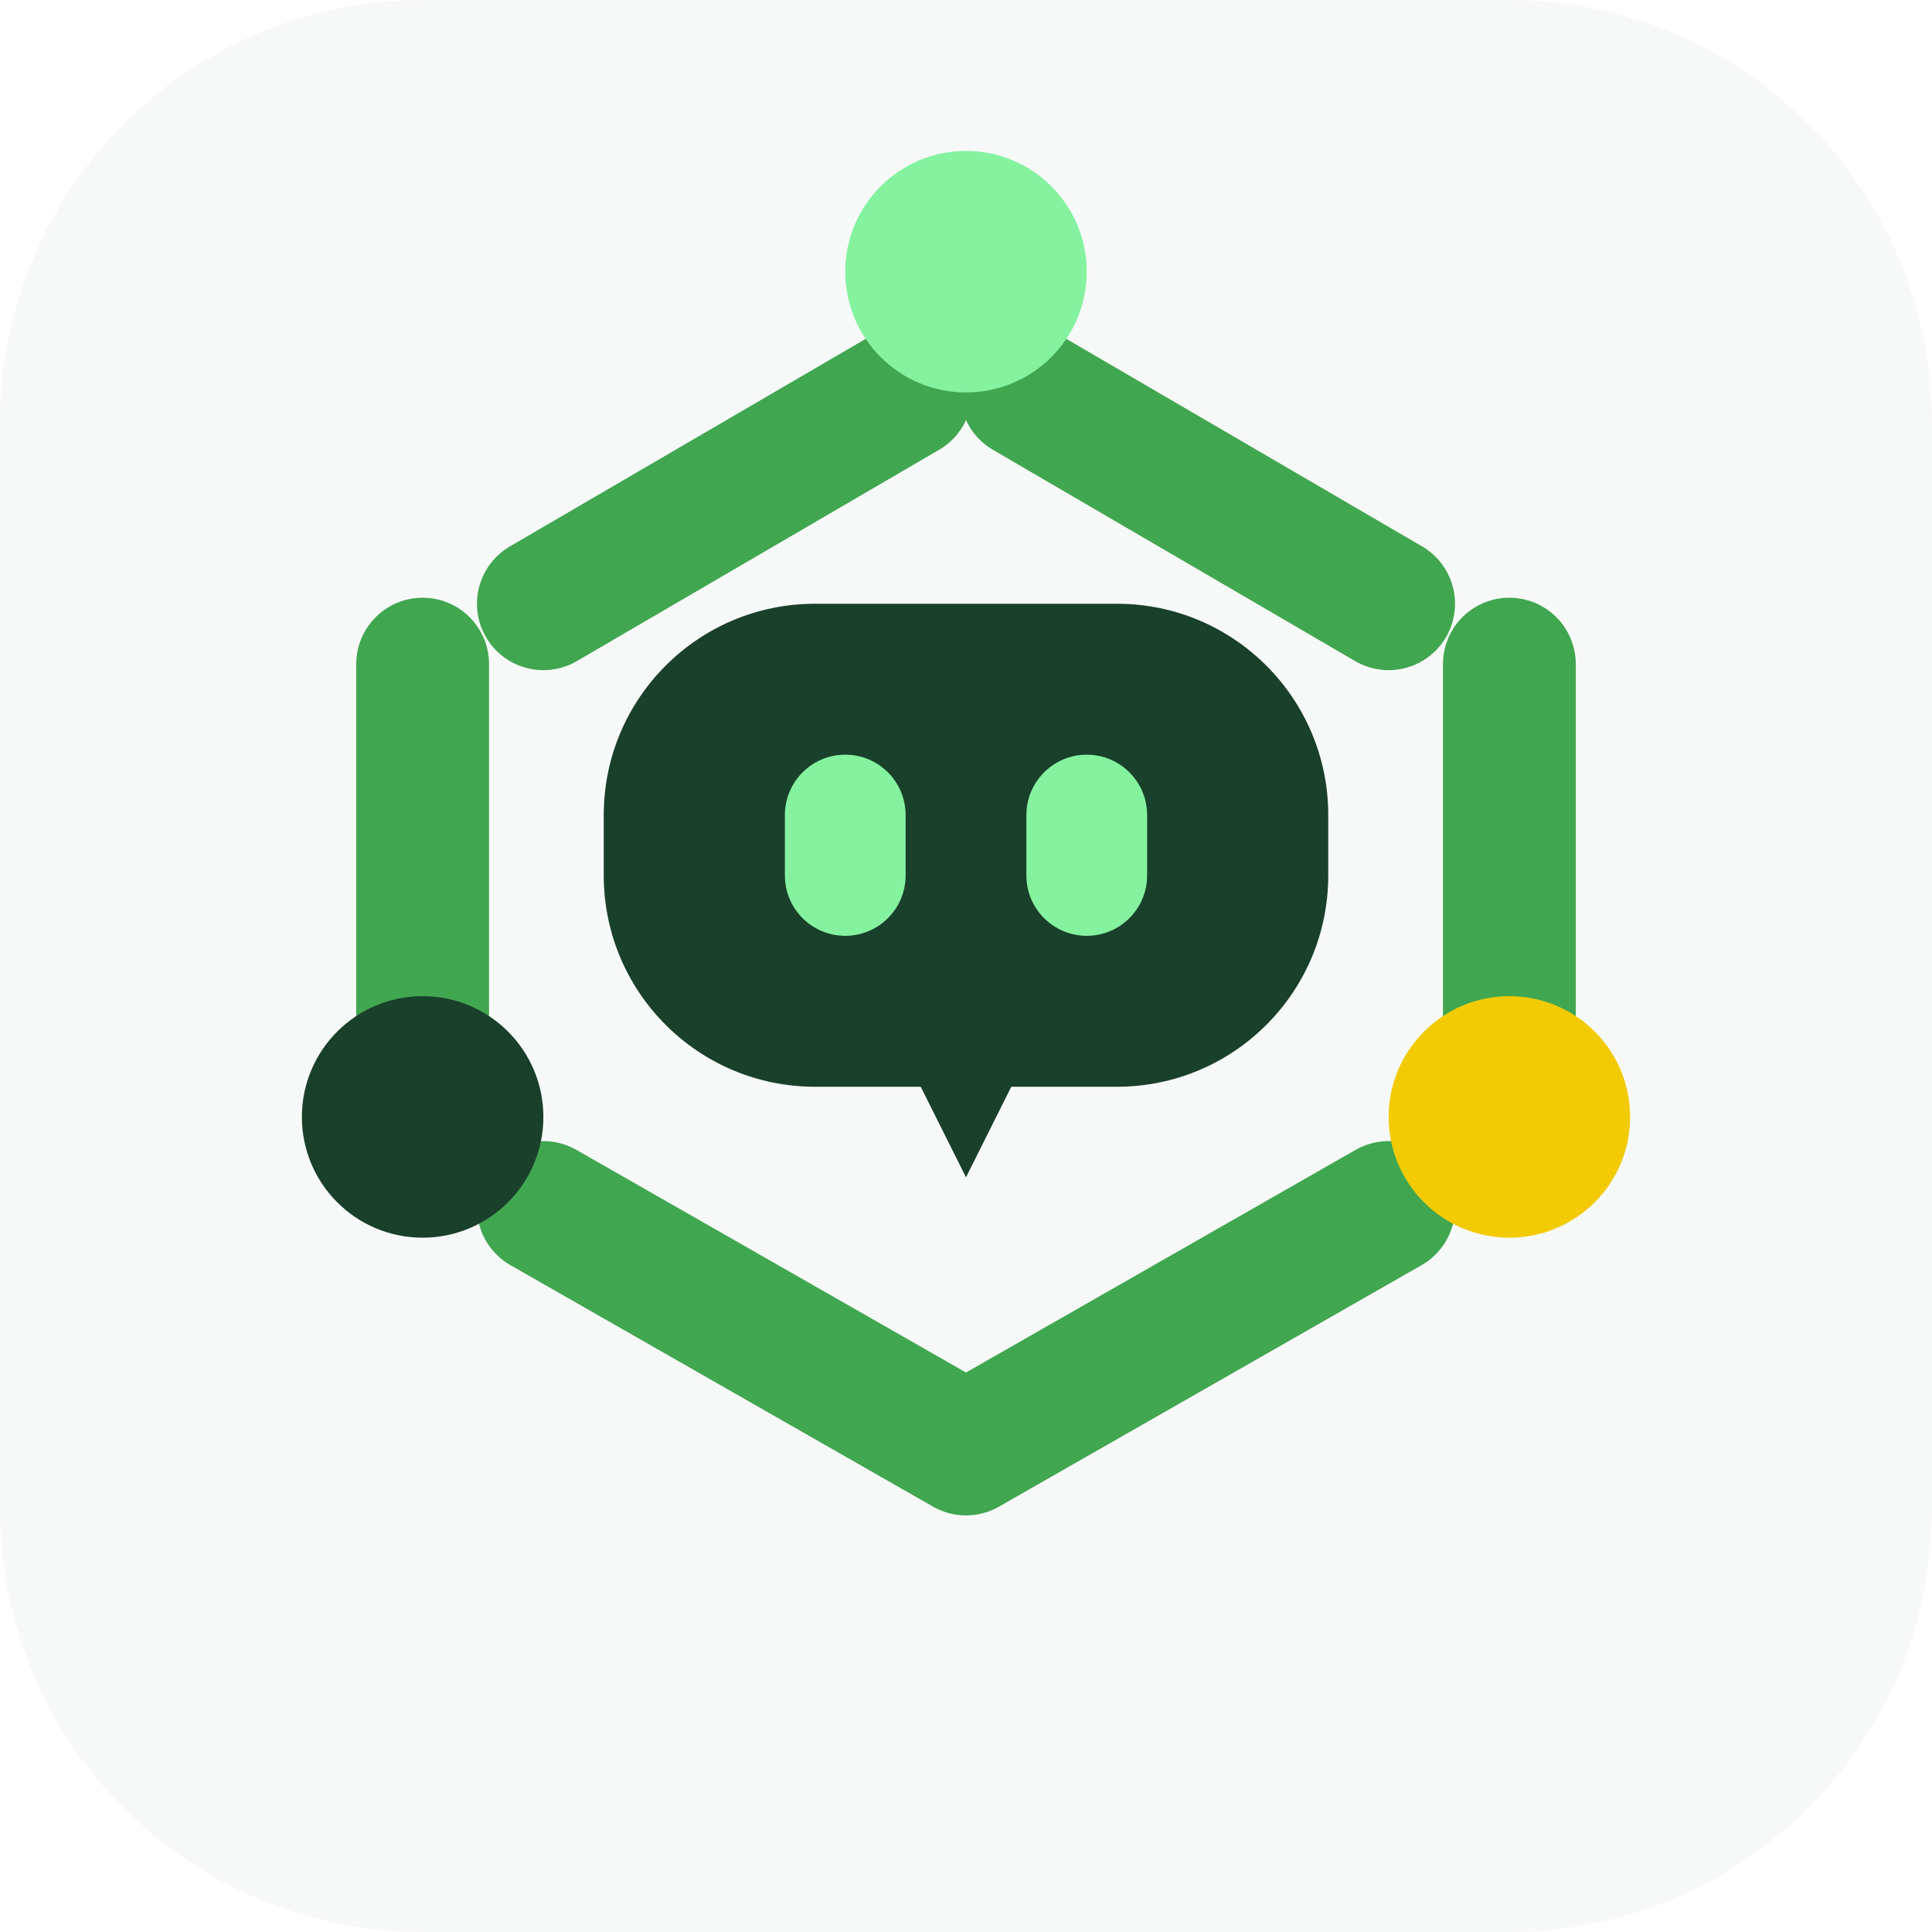
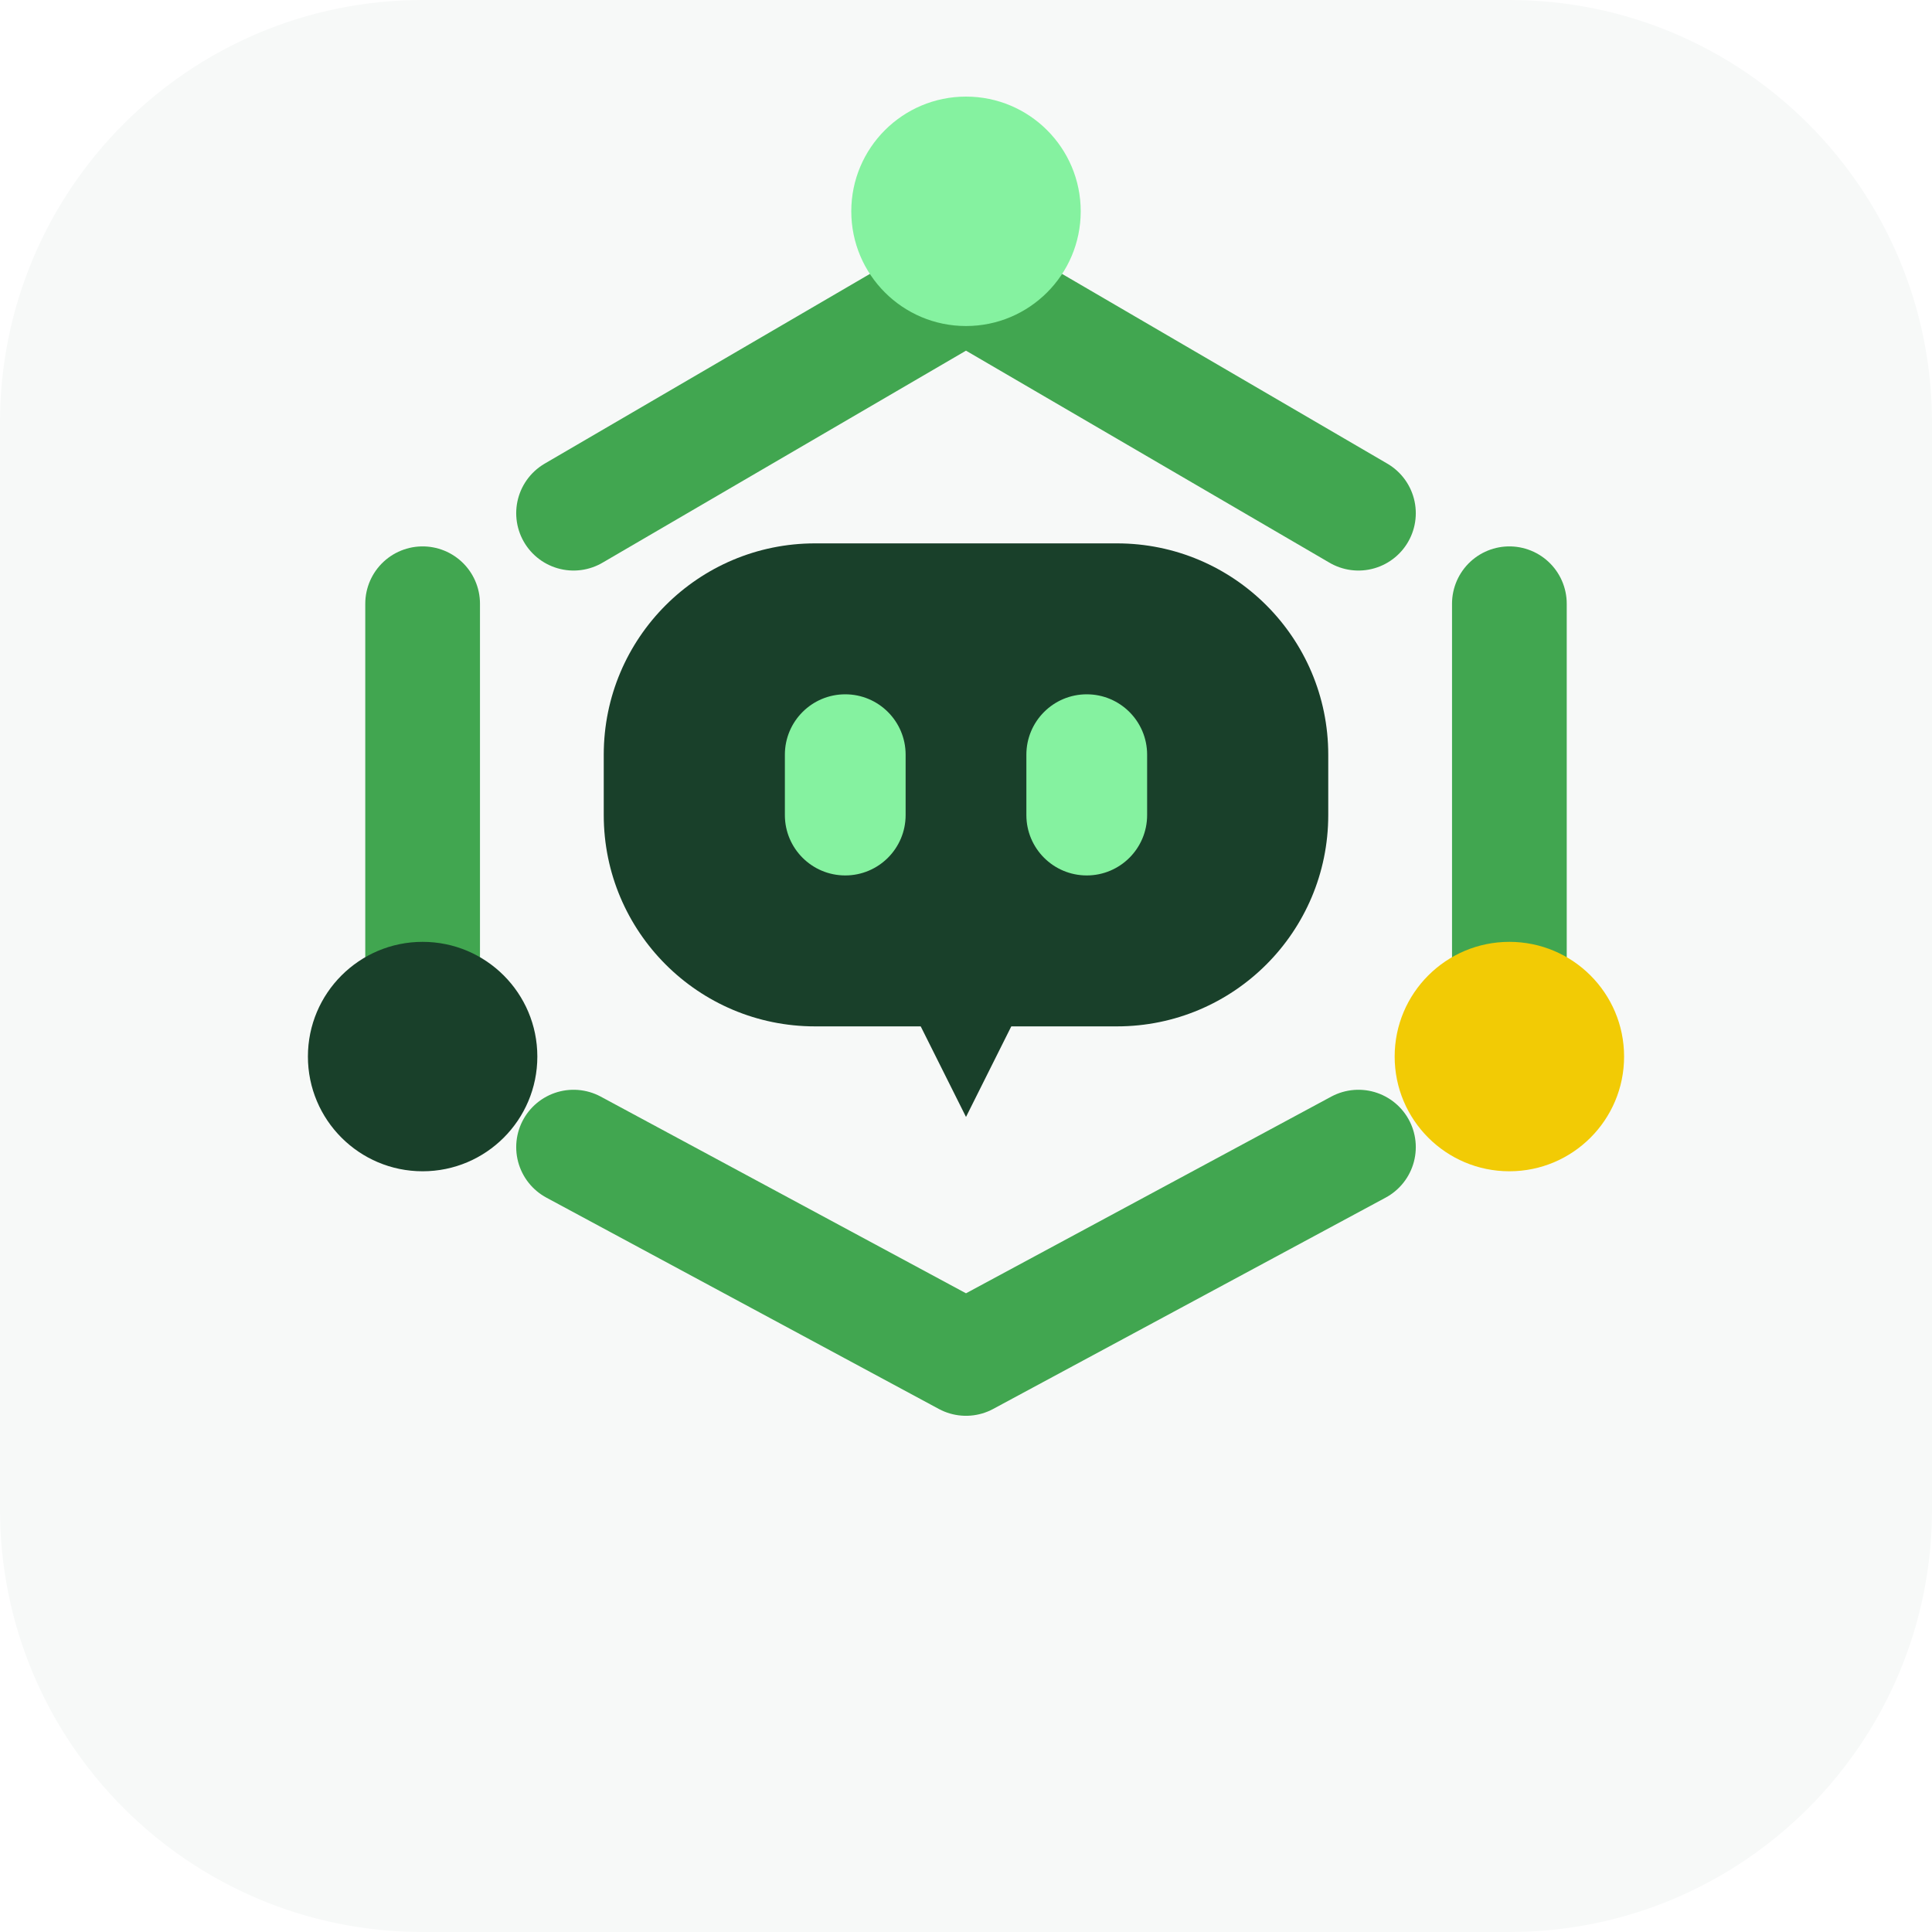
<svg xmlns="http://www.w3.org/2000/svg" viewBox="0 0 64 64" role="img" aria-label="Clever Agent favicon">
  <rect width="64" height="64" rx="14" fill="#F7F9F8" />
-   <g id="icon" transform="translate(0,2)">
-     <g id="frame" fill="none" stroke="#41A650" stroke-width="4.4" stroke-linecap="round" stroke-linejoin="round">
-       <path d="M30 11 L18 18" />
-       <path d="M34 11 L46 18" />
+   <g id="icon">
+     <g id="frame" fill="none" stroke="#41A650" stroke-width="3.8" stroke-linecap="round" stroke-linejoin="round">
+       <path d="M31 10 L19 17" />
+       <path d="M33 10 L45 17" />
      <path d="M14 20 L14 32" />
      <path d="M50 20 L50 32" />
-       <path d="M18 38 L32 46 L46 38" />
+       <path d="M19 38 L32 45 L45 38" />
    </g>
-     <circle cx="32" cy="7" r="4" fill="#85F2A0" />
-     <circle cx="14" cy="35" r="4" fill="#19402A" />
-     <circle cx="50" cy="35" r="4" fill="#F2CB05" />
+     <circle cx="32" cy="7" r="3.8" fill="#85F2A0" />
+     <circle cx="14" cy="35" r="3.8" fill="#19402A" />
+     <circle cx="50" cy="35" r="3.8" fill="#F2CB05" />
    <rect x="20" y="18" width="24" height="16" rx="7" fill="#19402A" />
    <path d="M30 33 L34 33 L32 37 Z" fill="#19402A" />
    <rect x="26" y="23" width="4" height="6" rx="2" fill="#85F2A0" />
    <rect x="34" y="23" width="4" height="6" rx="2" fill="#85F2A0" />
  </g>
</svg>
